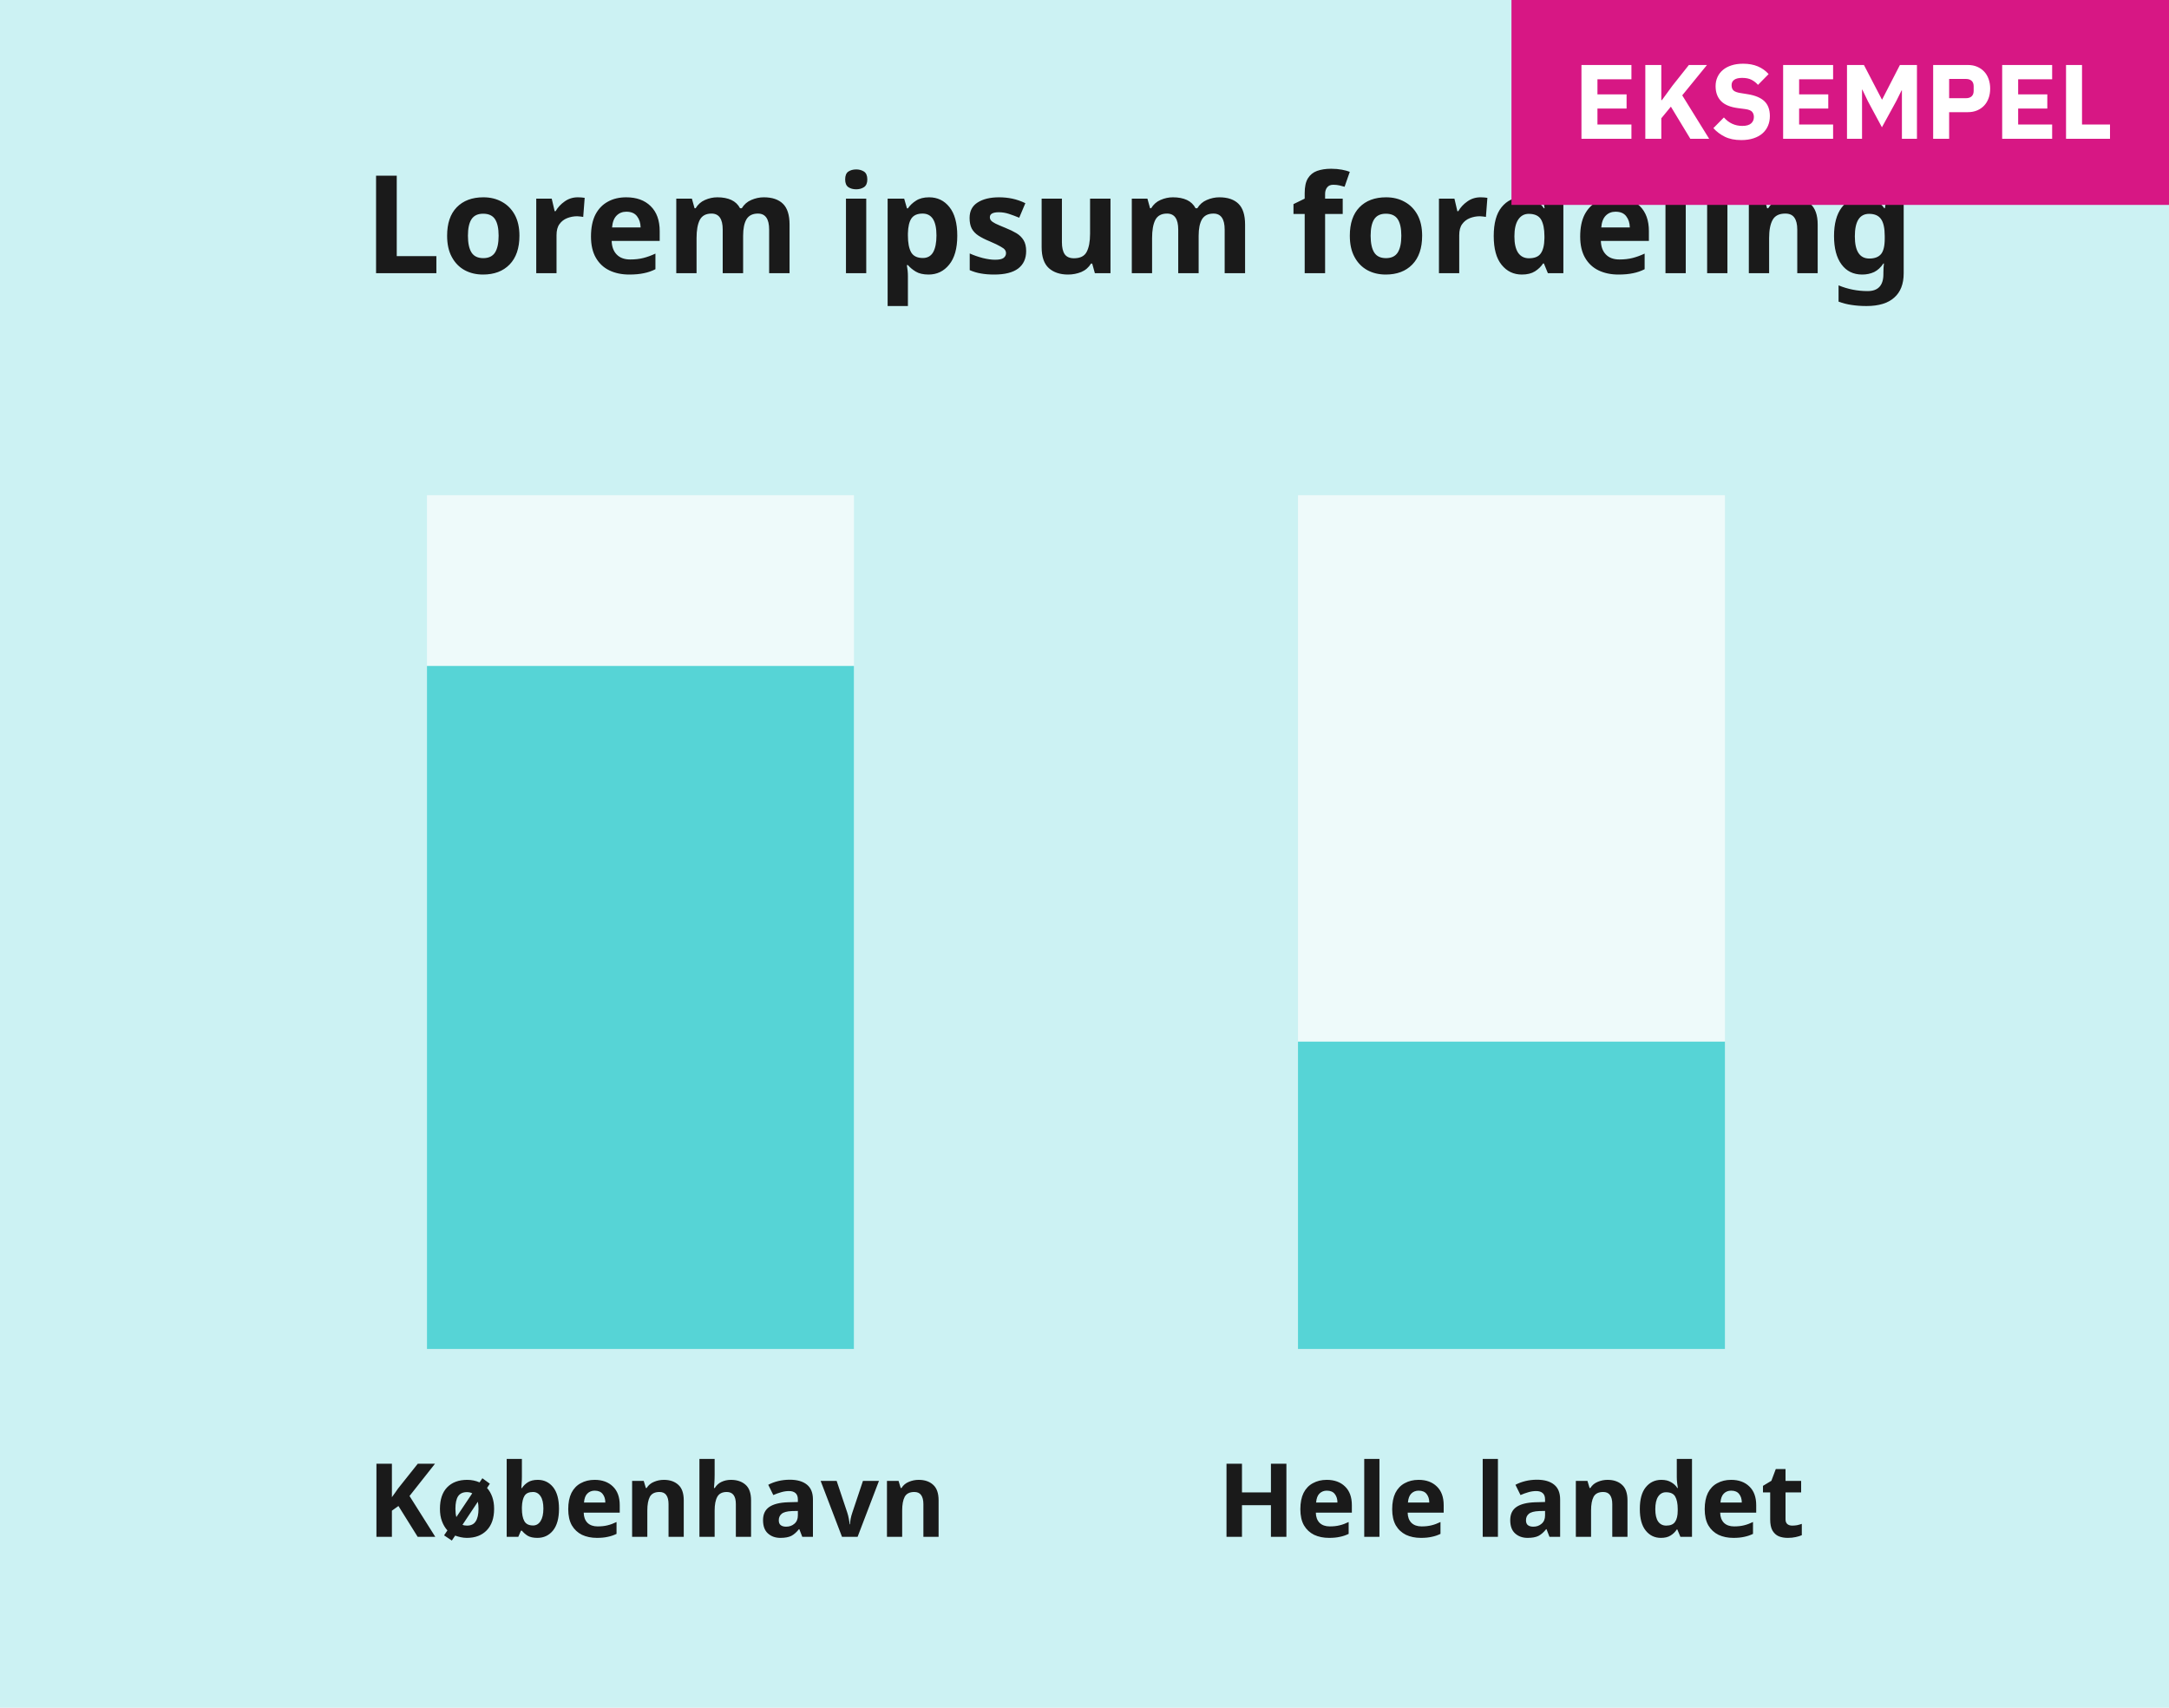
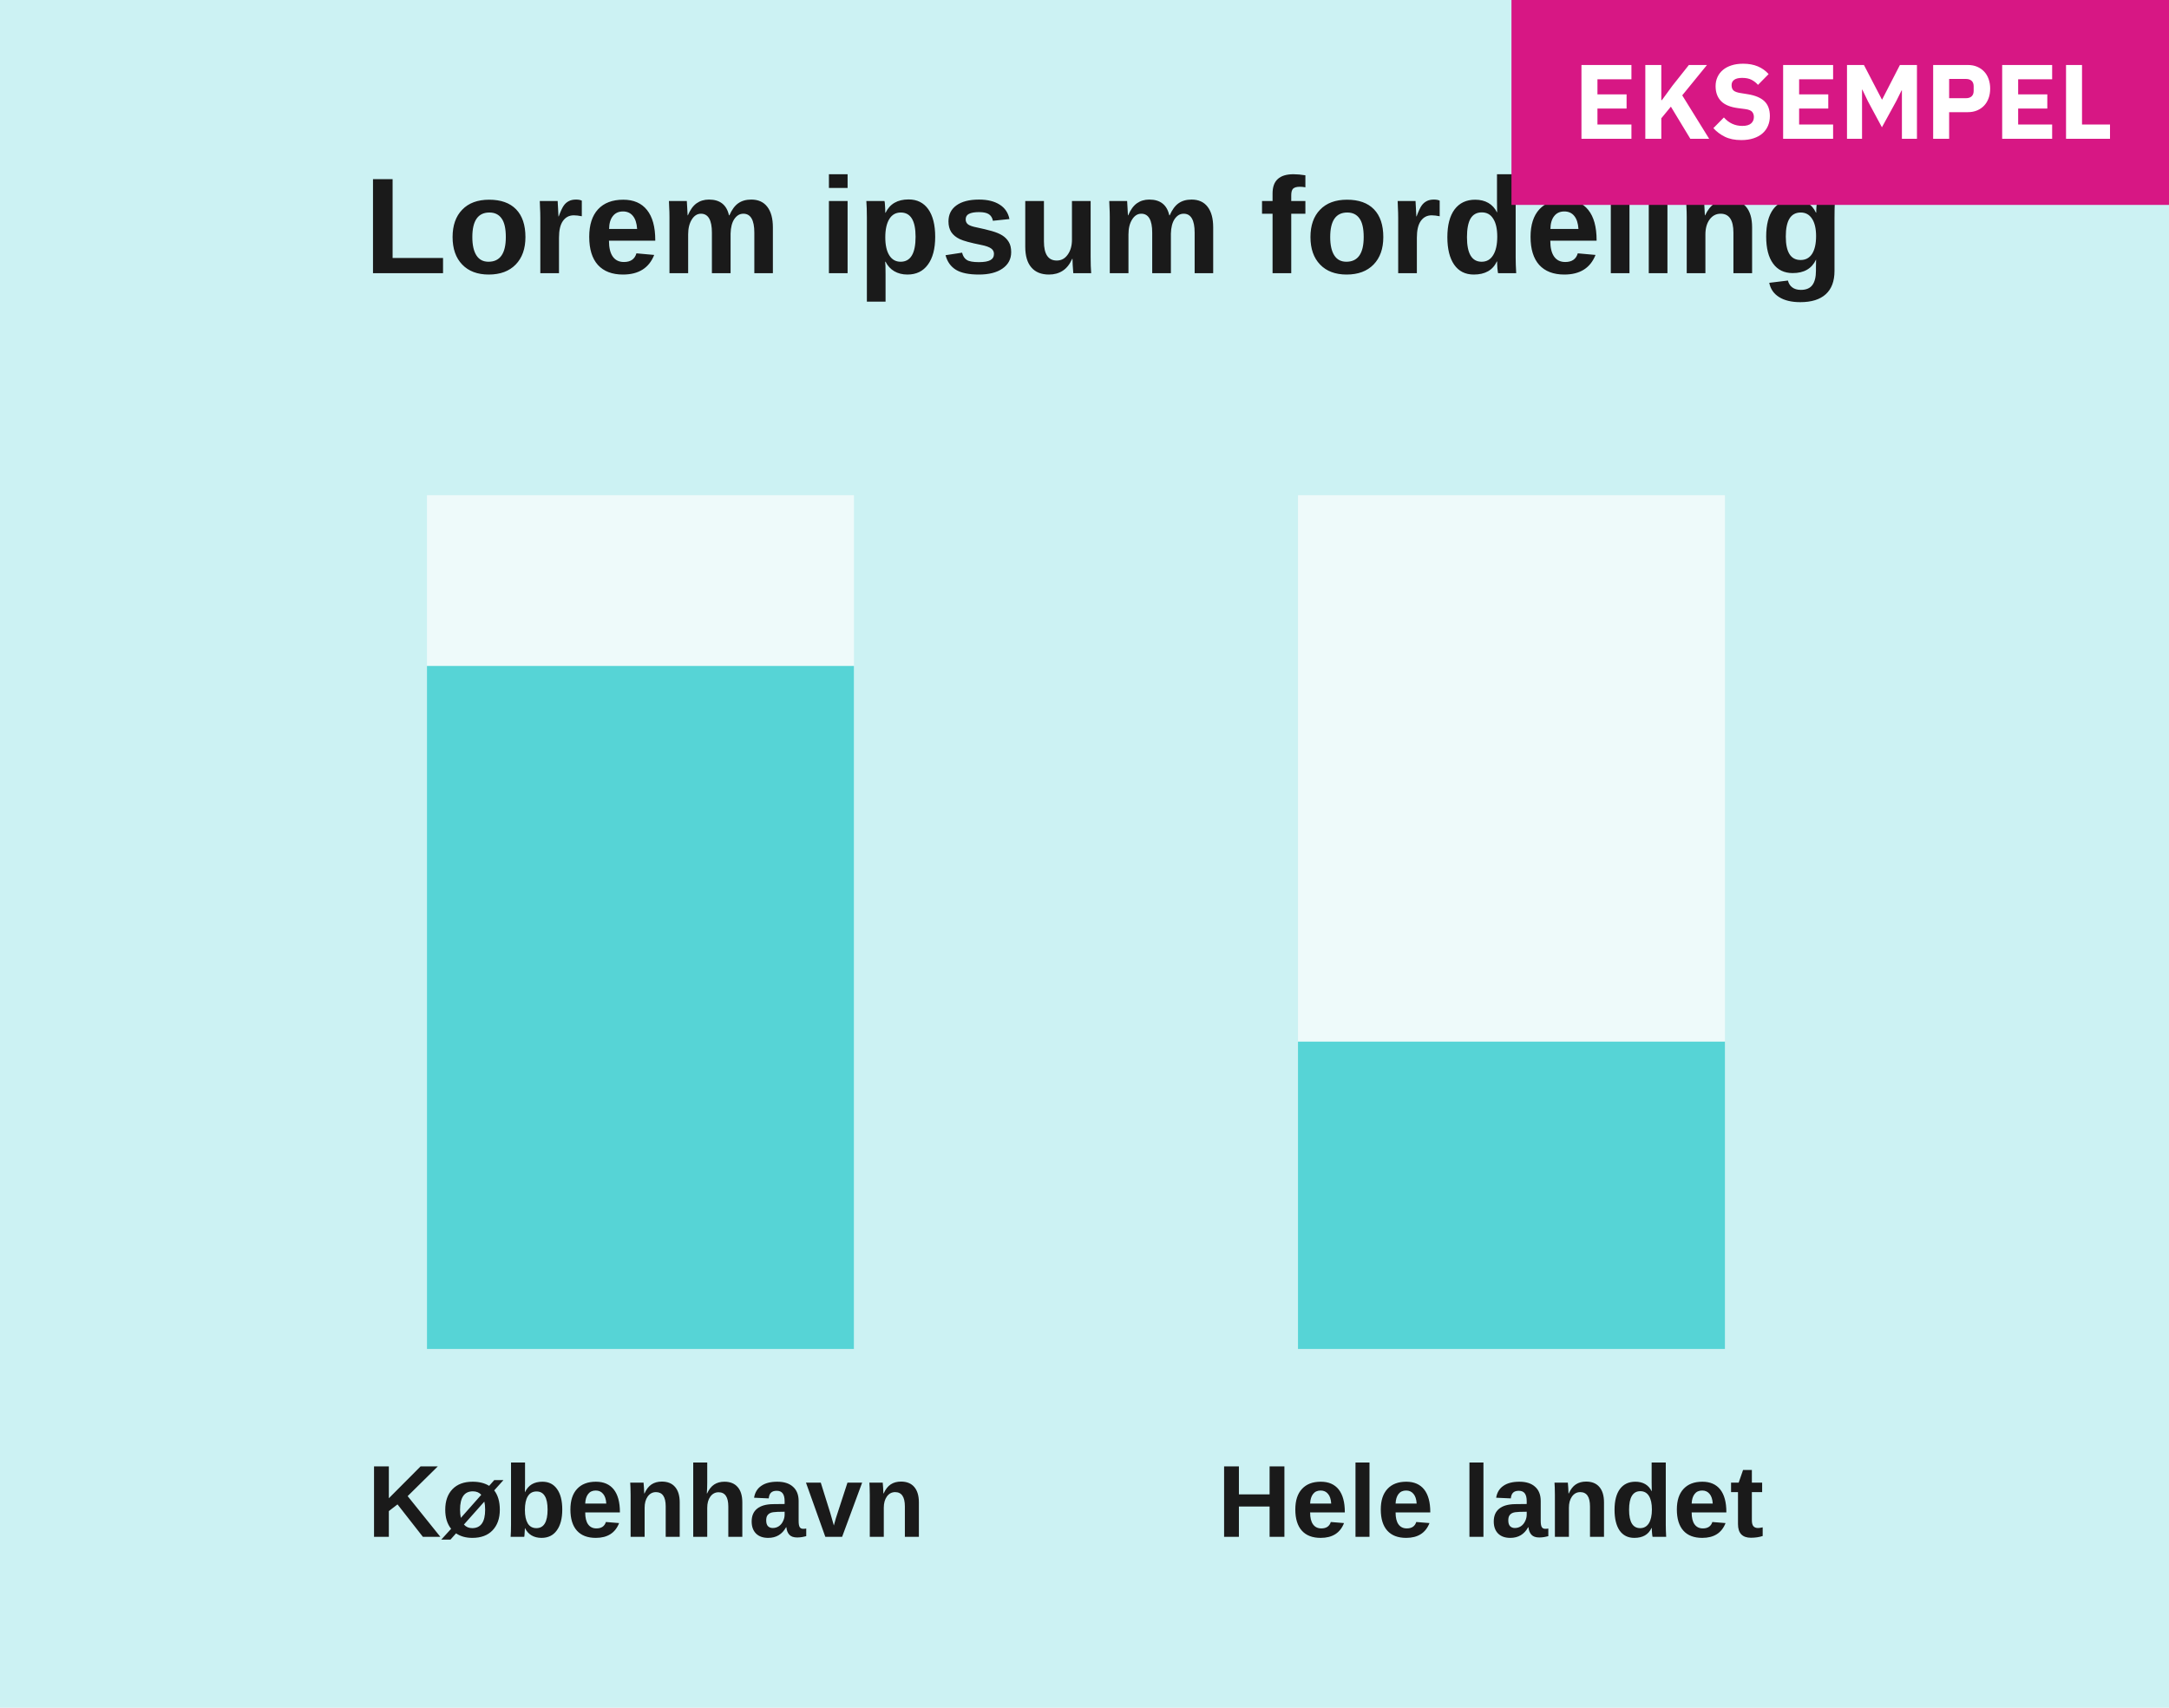
<svg xmlns="http://www.w3.org/2000/svg" width="254px" height="200px" viewBox="0 0 254 200" version="1.1">
  <g id="Illustrationer" stroke="none" stroke-width="1" fill="none" fill-rule="evenodd">
    <g id="Illustrationer_Cards" transform="translate(-379, -2784)">
      <g id="Group-13" transform="translate(379, 2784)">
        <g id="Group-8">
          <g id="Card-med-en-tredjedel-bredde-Copy-4">
            <rect id="Grey_BG-Copy" fill="#CCF2F3" x="0" y="0" width="254" height="200" />
-             <text id="Lorem-ipsum-fordelin" font-family="IBMPlexSans-Bold, IBM Plex Sans" font-size="16" font-weight="bold" line-spacing="24" fill="#1A1A1A">
+             <text id="Lorem-ipsum-fordelin" font-family="IBMPlexSans-Bold, IBM Plex Sans, Arial" font-size="16" font-weight="bold" line-spacing="24" fill="#1A1A1A">
              <tspan x="42.6" y="32">Lorem ipsum fordeling</tspan>
            </text>
-             <text id="København" font-family="IBMPlexSans-Bold, IBM Plex Sans" font-size="12" font-weight="bold" line-spacing="24" fill="#1A1A1A">
+             <text id="København" font-family="IBMPlexSans-Bold, IBM Plex Sans, Arial" font-size="12" font-weight="bold" line-spacing="24" fill="#1A1A1A">
              <tspan x="43.002" y="180">København</tspan>
            </text>
-             <text id="Hele-landet" font-family="IBMPlexSans-Bold, IBM Plex Sans" font-size="12" font-weight="bold" line-spacing="24" fill="#1A1A1A">
+             <text id="Hele-landet" font-family="IBMPlexSans-Bold, IBM Plex Sans, Arial" font-size="12" font-weight="bold" line-spacing="24" fill="#1A1A1A">
              <tspan x="142.552" y="180">Hele landet</tspan>
            </text>
          </g>
          <rect id="Rectangle-Copy-17" fill="#EEFAFA" x="152" y="58" width="50" height="100" />
          <rect id="Rectangle-Copy-20" fill="#56D4D6" x="152" y="122" width="50" height="36" />
          <g id="Exempel" transform="translate(177, 0)">
            <rect id="Rectangle" fill="#D71784" fill-rule="evenodd" x="0" y="0" width="77" height="24" />
            <path d="M8.196,16.258 L8.196,7.612 L14.048,7.612 L14.048,9.284 L10.069,9.284 L10.069,11.055 L13.481,11.055 L13.481,12.715 L10.069,12.715 L10.069,14.586 L14.048,14.586 L14.048,16.258 L8.196,16.258 Z M18.668,12.492 L17.547,13.855 L17.547,16.258 L15.674,16.258 L15.674,7.612 L17.547,7.612 L17.547,11.724 L17.621,11.724 L18.84,10.052 L20.775,7.612 L22.894,7.612 L19.998,11.167 L23.152,16.258 L20.947,16.258 L18.668,12.492 Z M26.91,16.407 C26.154,16.407 25.514,16.277 24.988,16.017 C24.462,15.756 24.015,15.42 23.645,15.007 L24.877,13.756 C25.46,14.417 26.179,14.747 27.033,14.747 C27.493,14.747 27.834,14.652 28.056,14.462 C28.277,14.272 28.388,14.02 28.388,13.706 C28.388,13.467 28.323,13.267 28.191,13.106 C28.06,12.945 27.793,12.835 27.39,12.777 L26.54,12.666 C25.629,12.55 24.961,12.274 24.538,11.836 C24.115,11.398 23.904,10.816 23.904,10.089 C23.904,9.701 23.978,9.346 24.126,9.024 C24.273,8.702 24.485,8.425 24.76,8.194 C25.035,7.963 25.372,7.783 25.77,7.655 C26.169,7.527 26.622,7.463 27.132,7.463 C27.781,7.463 28.351,7.566 28.844,7.773 C29.337,7.979 29.76,8.281 30.113,8.677 L28.869,9.941 C28.664,9.701 28.415,9.505 28.123,9.352 C27.832,9.199 27.464,9.123 27.021,9.123 C26.602,9.123 26.29,9.197 26.085,9.346 C25.879,9.495 25.777,9.701 25.777,9.965 C25.777,10.263 25.857,10.477 26.017,10.61 C26.177,10.742 26.438,10.837 26.799,10.894 L27.649,11.031 C28.536,11.171 29.193,11.446 29.62,11.854 C30.047,12.263 30.261,12.843 30.261,13.595 C30.261,14.008 30.187,14.388 30.039,14.734 C29.891,15.081 29.676,15.379 29.392,15.626 C29.109,15.874 28.758,16.066 28.339,16.202 C27.92,16.339 27.444,16.407 26.91,16.407 Z M31.813,16.258 L31.813,7.612 L37.665,7.612 L37.665,9.284 L33.686,9.284 L33.686,11.055 L37.099,11.055 L37.099,12.715 L33.686,12.715 L33.686,14.586 L37.665,14.586 L37.665,16.258 L31.813,16.258 Z M45.723,10.585 L45.686,10.585 L45.057,11.848 L43.382,14.908 L41.743,11.861 L41.09,10.498 L41.053,10.498 L41.053,16.258 L39.292,16.258 L39.292,7.612 L41.275,7.612 L43.382,11.662 L43.406,11.662 L45.489,7.612 L47.484,7.612 L47.484,16.258 L45.723,16.258 L45.723,10.585 Z M49.382,16.258 L49.382,7.612 L53.447,7.612 C53.85,7.612 54.211,7.68 54.531,7.816 C54.852,7.953 55.125,8.14 55.351,8.38 C55.577,8.619 55.751,8.91 55.874,9.253 C55.997,9.596 56.059,9.97 56.059,10.374 C56.059,10.787 55.997,11.163 55.874,11.501 C55.751,11.84 55.577,12.129 55.351,12.369 C55.125,12.608 54.852,12.796 54.531,12.932 C54.211,13.068 53.85,13.137 53.447,13.137 L51.254,13.137 L51.254,16.258 L49.382,16.258 Z M51.254,11.501 L53.225,11.501 C53.505,11.501 53.724,11.429 53.885,11.285 C54.045,11.14 54.125,10.927 54.125,10.647 L54.125,10.102 C54.125,9.821 54.045,9.608 53.885,9.464 C53.724,9.319 53.505,9.247 53.225,9.247 L51.254,9.247 L51.254,11.501 Z M57.464,16.258 L57.464,7.612 L63.316,7.612 L63.316,9.284 L59.336,9.284 L59.336,11.055 L62.749,11.055 L62.749,12.715 L59.336,12.715 L59.336,14.586 L63.316,14.586 L63.316,16.258 L57.464,16.258 Z M64.942,16.258 L64.942,7.612 L66.814,7.612 L66.814,14.586 L70.092,14.586 L70.092,16.258 L64.942,16.258 Z" id="EKSEMPEL" fill="#FFFFFF" fill-rule="nonzero" />
          </g>
        </g>
        <rect id="Rectangle-Copy-11" fill="#EEFAFA" x="50" y="58" width="50" height="100" />
        <rect id="Rectangle-Copy-14" fill="#56D4D6" x="50" y="78" width="50" height="80" />
      </g>
    </g>
  </g>
</svg>
